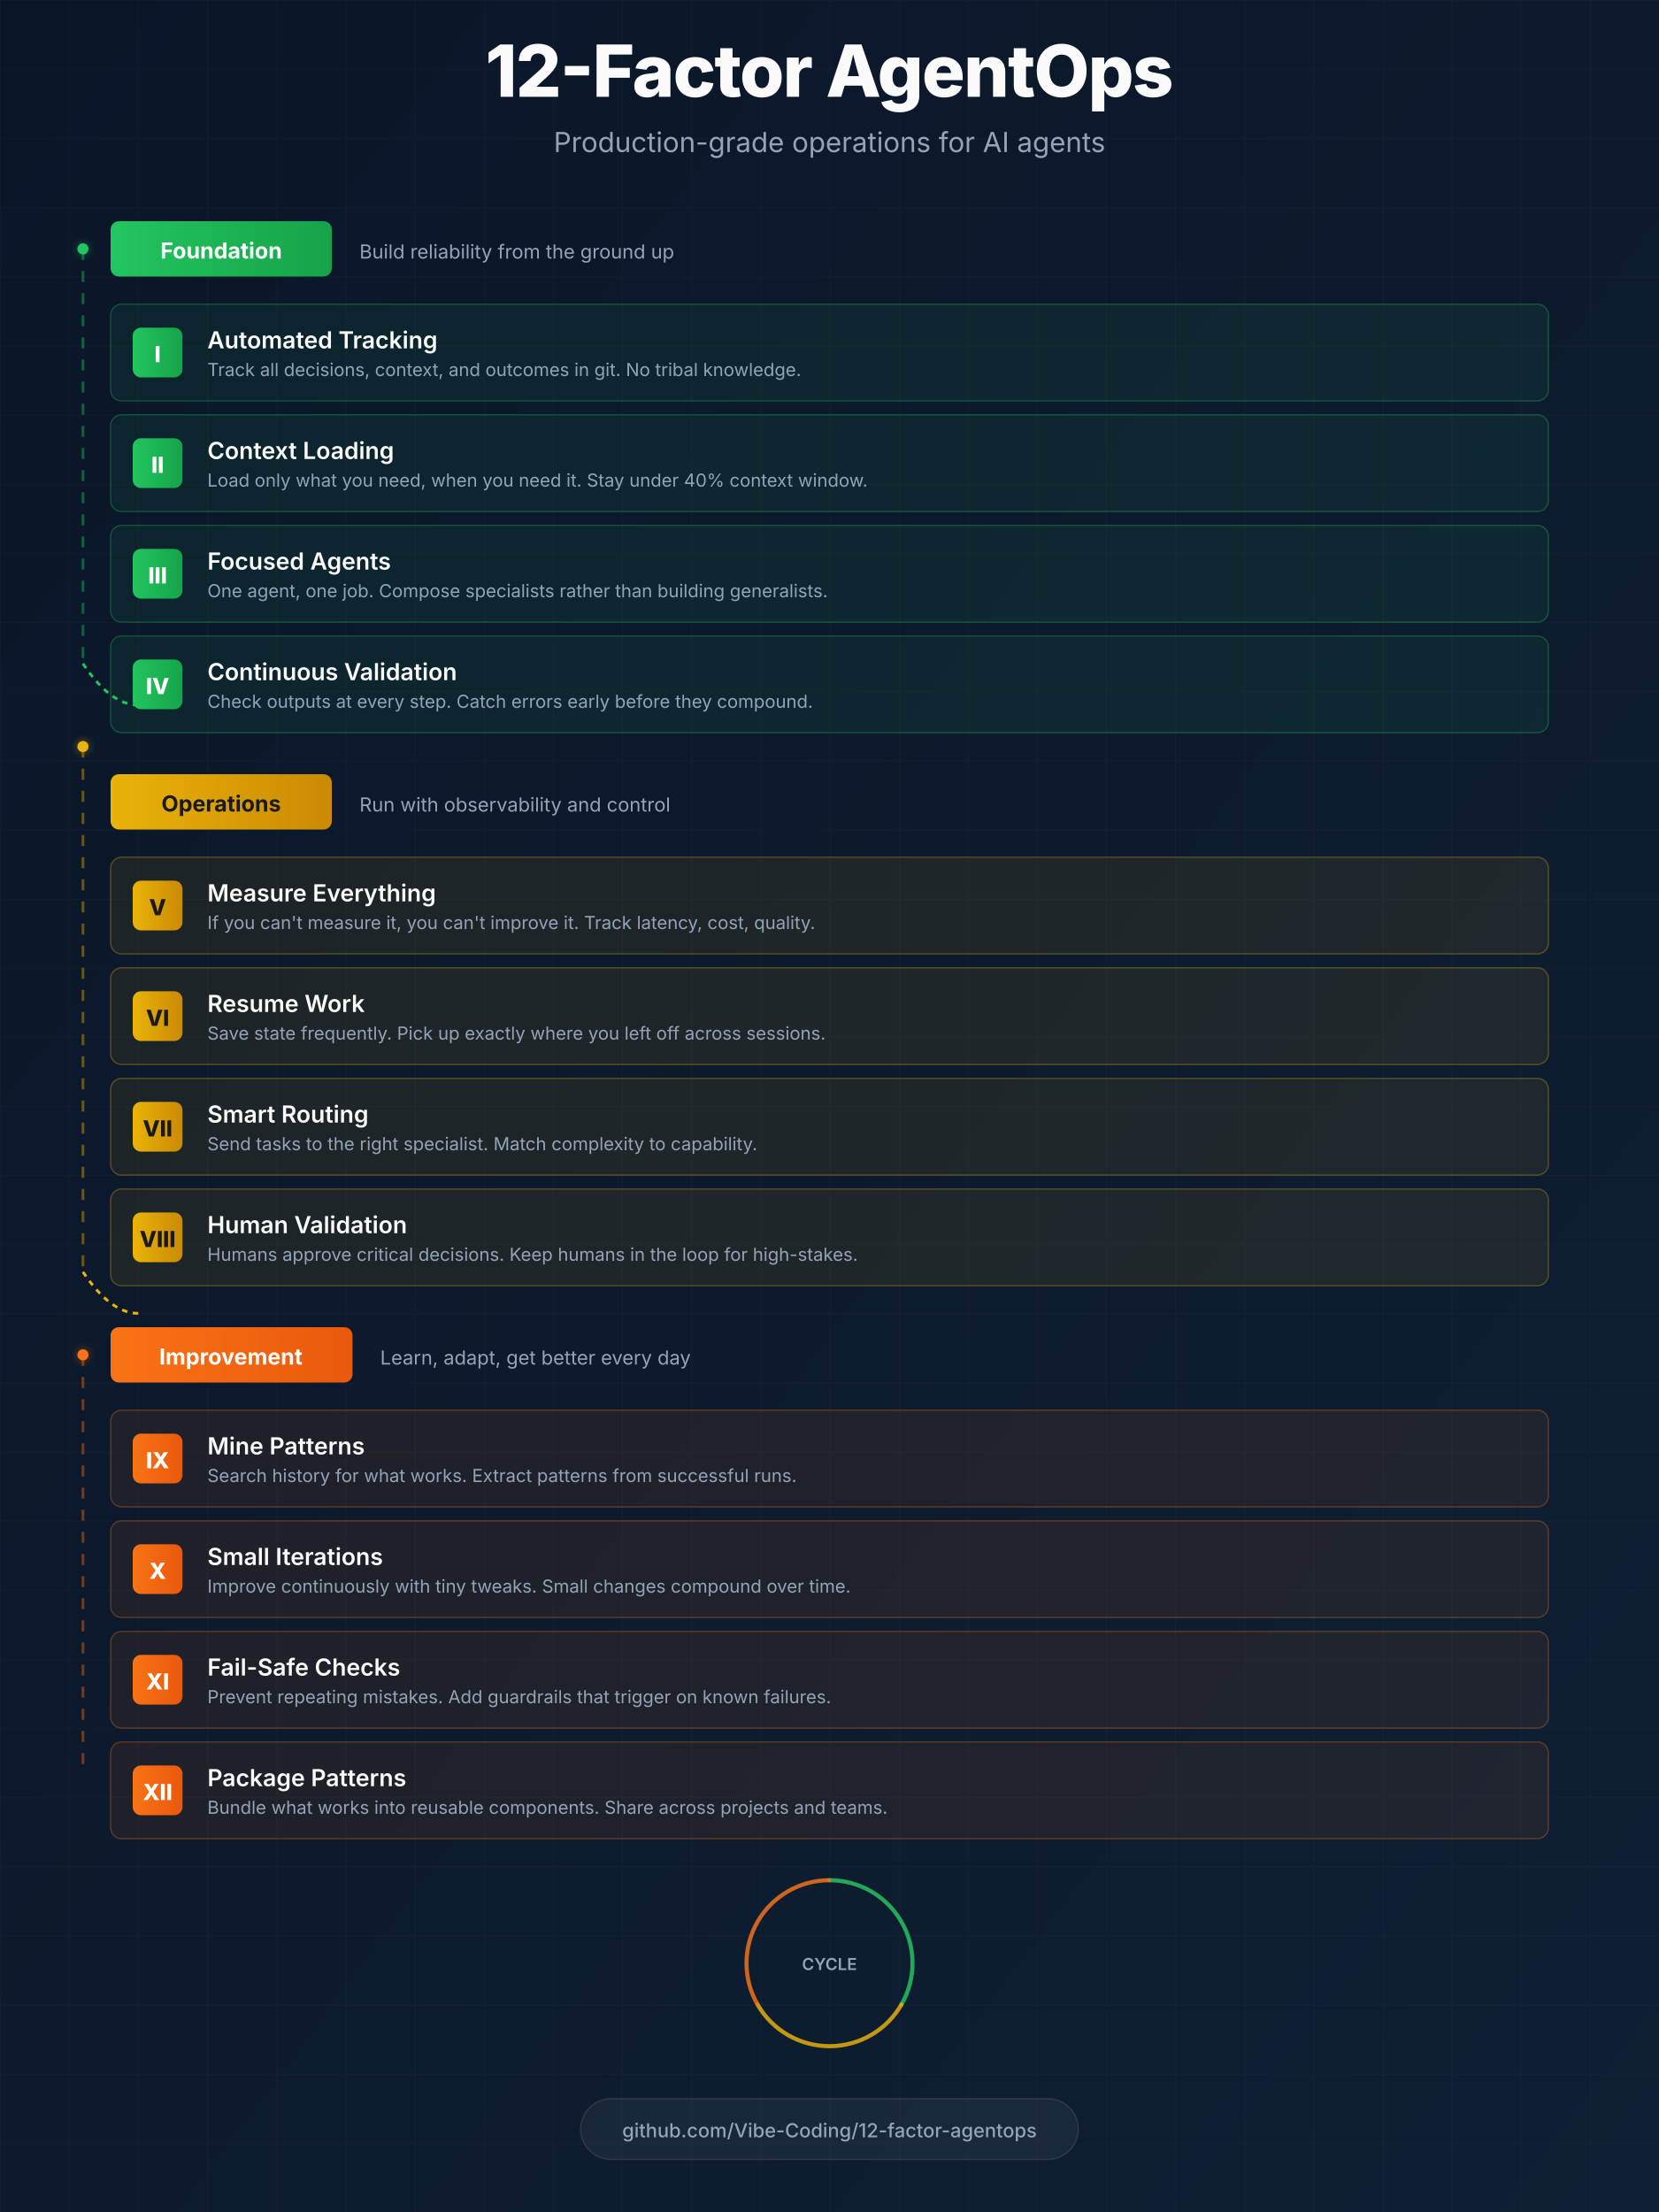
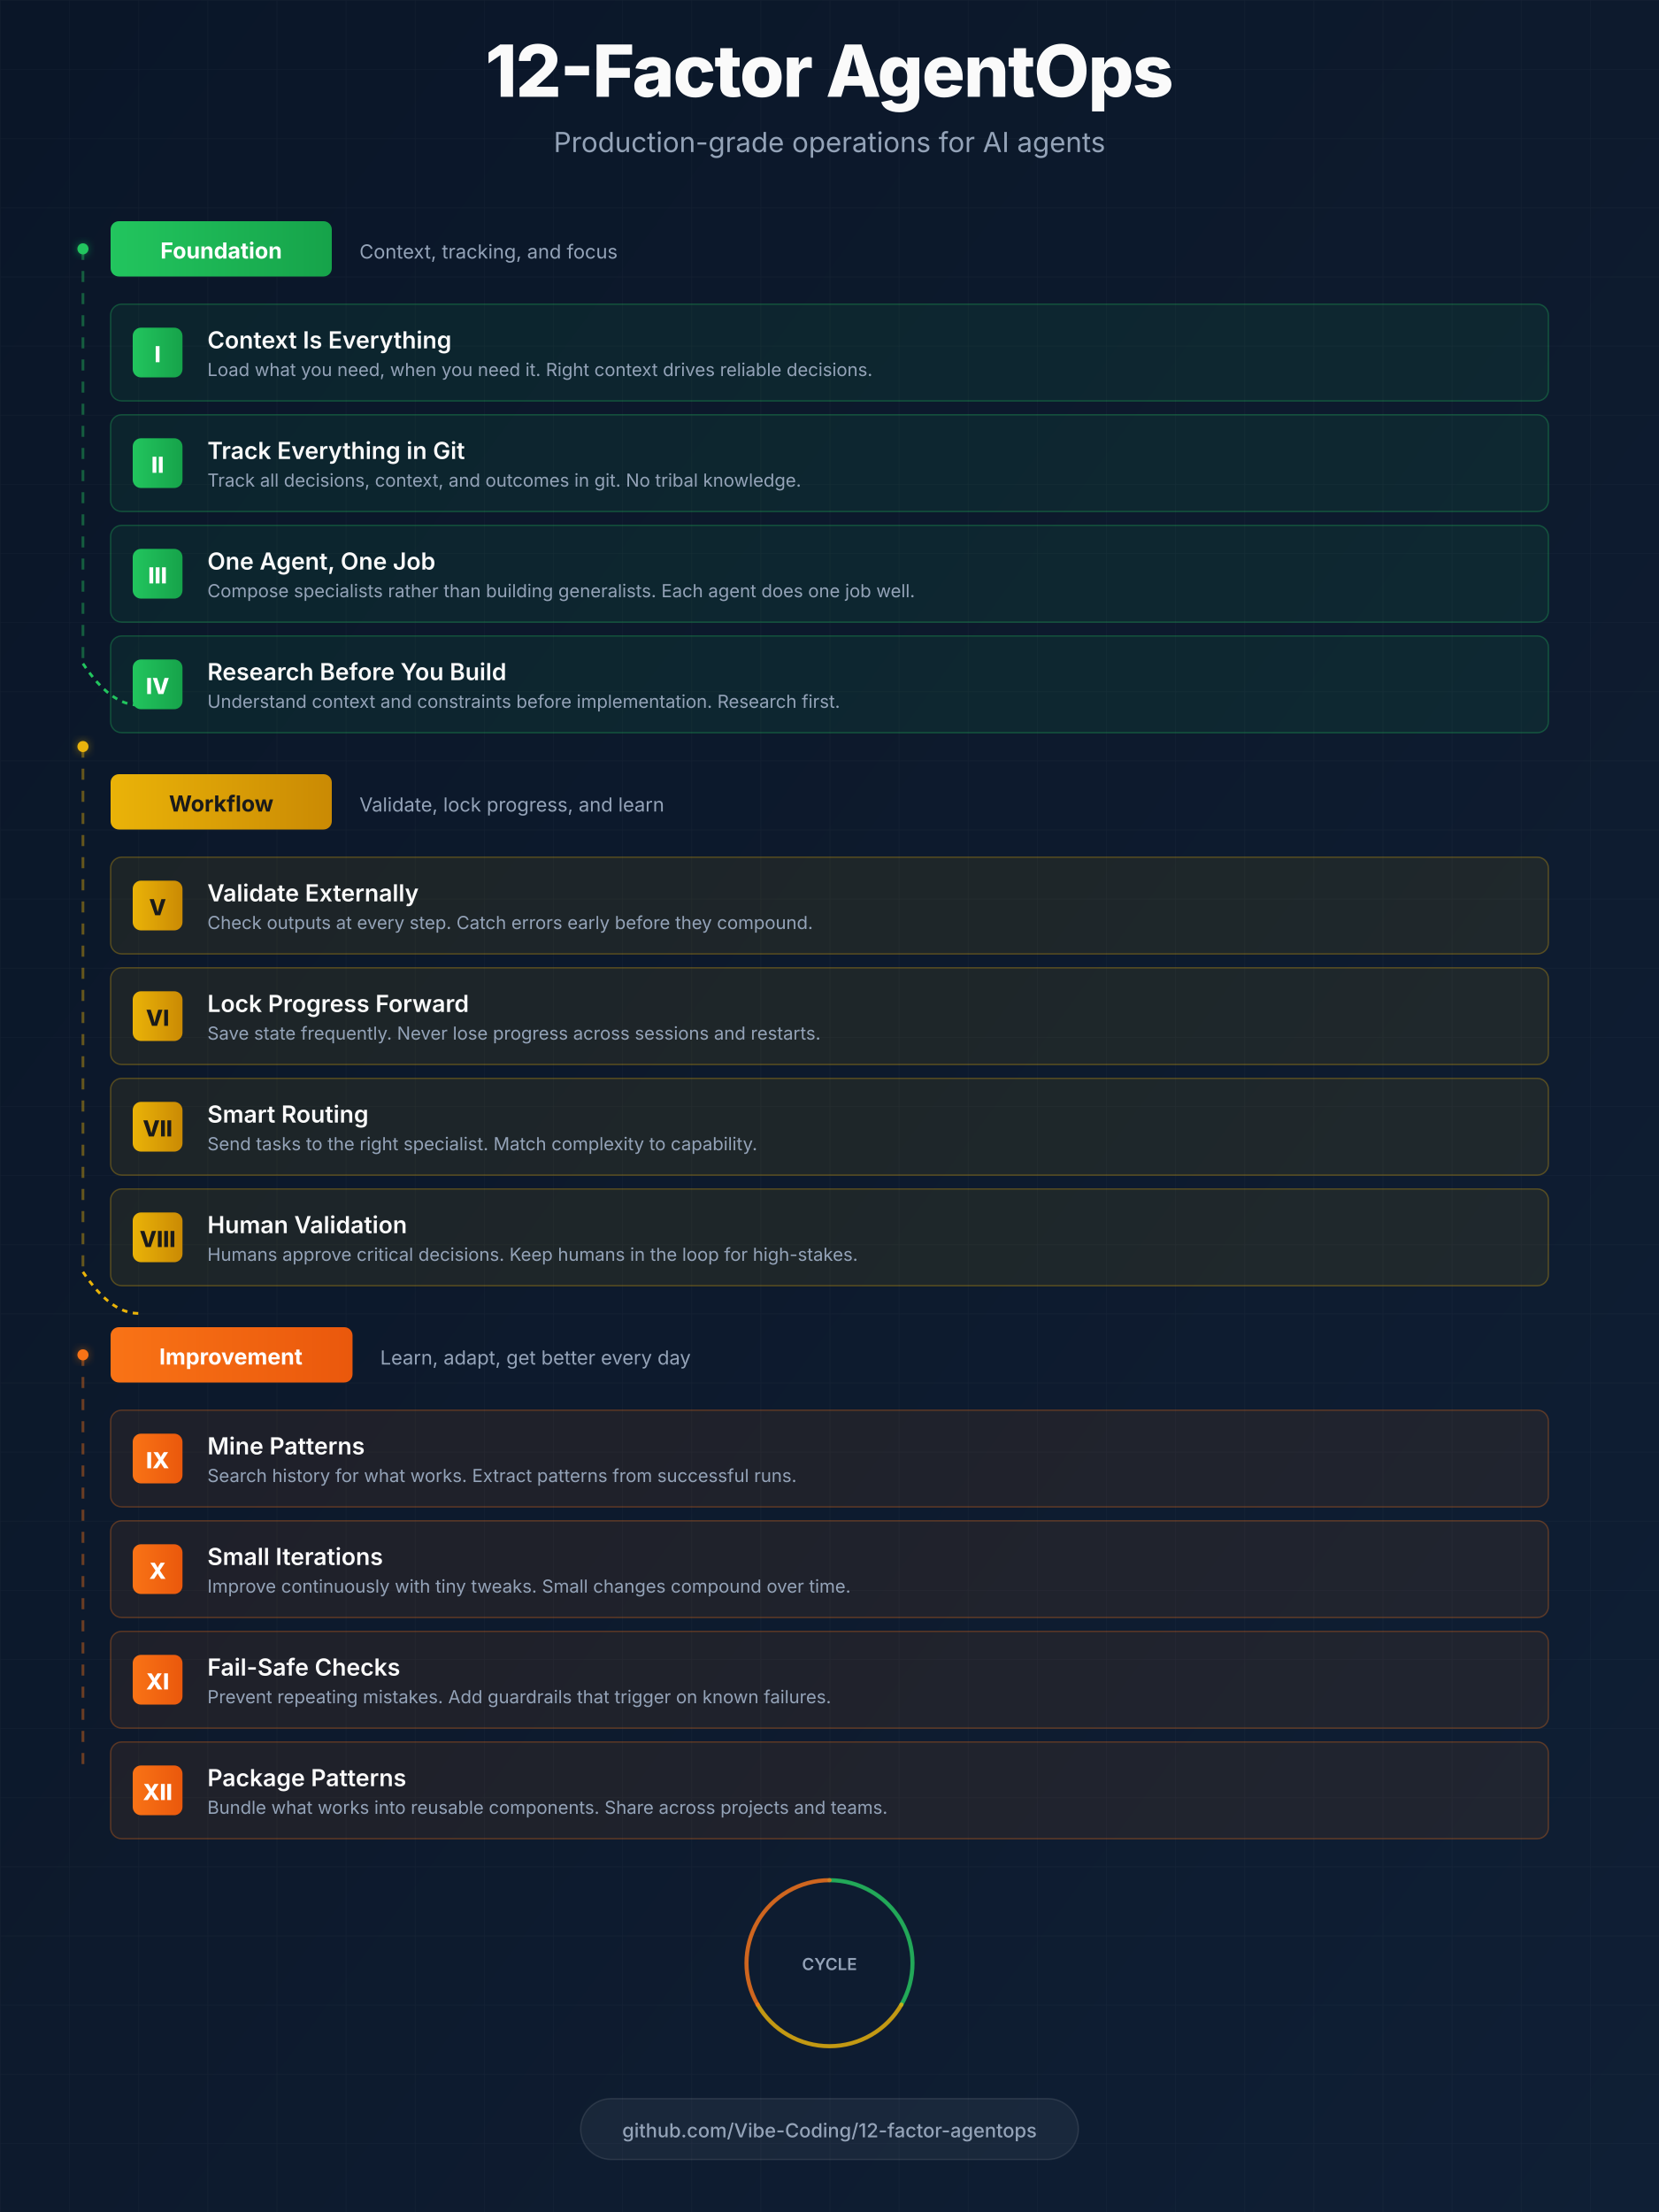
<svg xmlns="http://www.w3.org/2000/svg" viewBox="0 0 1200 1600">
  <defs>
    <linearGradient id="darkBg" x1="0%" y1="0%" x2="100%" y2="100%">
      <stop offset="0%" style="stop-color:#0a1628" />
      <stop offset="50%" style="stop-color:#0d1a2d" />
      <stop offset="100%" style="stop-color:#0f1f35" />
    </linearGradient>
    <linearGradient id="greenGrad" x1="0%" y1="0%" x2="100%" y2="0%">
      <stop offset="0%" style="stop-color:#22c55e" />
      <stop offset="100%" style="stop-color:#16a34a" />
    </linearGradient>
    <linearGradient id="yellowGrad" x1="0%" y1="0%" x2="100%" y2="0%">
      <stop offset="0%" style="stop-color:#eab308" />
      <stop offset="100%" style="stop-color:#ca8a04" />
    </linearGradient>
    <linearGradient id="orangeGrad" x1="0%" y1="0%" x2="100%" y2="0%">
      <stop offset="0%" style="stop-color:#f97316" />
      <stop offset="100%" style="stop-color:#ea580c" />
    </linearGradient>
    <filter id="glowGreen" x="-50%" y="-50%" width="200%" height="200%">
      <feGaussianBlur stdDeviation="3" result="blur" />
      <feFlood flood-color="#22c55e" flood-opacity="0.5" />
      <feComposite in2="blur" operator="in" />
      <feMerge>
        <feMergeNode />
        <feMergeNode in="SourceGraphic" />
      </feMerge>
    </filter>
    <filter id="glowYellow" x="-50%" y="-50%" width="200%" height="200%">
      <feGaussianBlur stdDeviation="3" result="blur" />
      <feFlood flood-color="#eab308" flood-opacity="0.5" />
      <feComposite in2="blur" operator="in" />
      <feMerge>
        <feMergeNode />
        <feMergeNode in="SourceGraphic" />
      </feMerge>
    </filter>
    <filter id="glowOrange" x="-50%" y="-50%" width="200%" height="200%">
      <feGaussianBlur stdDeviation="3" result="blur" />
      <feFlood flood-color="#f97316" flood-opacity="0.5" />
      <feComposite in2="blur" operator="in" />
      <feMerge>
        <feMergeNode />
        <feMergeNode in="SourceGraphic" />
      </feMerge>
    </filter>
    <style>
      /* Animated flowing line */
      @keyframes flowDown {
        0% { stroke-dashoffset: 40; }
        100% { stroke-dashoffset: 0; }
      }

      @keyframes flowPulse {
        0%, 100% { opacity: 0.3; }
        50% { opacity: 1; }
      }

      @keyframes dotFlow {
        0% { transform: translateY(0); opacity: 0; }
        10% { opacity: 1; }
        90% { opacity: 1; }
        100% { transform: translateY(300px); opacity: 0; }
      }

      @keyframes dotFlowLong {
        0% { transform: translateY(0); opacity: 0; }
        5% { opacity: 1; }
        95% { opacity: 1; }
        100% { transform: translateY(380px); opacity: 0; }
      }

      @keyframes connectPulse {
        0%, 100% { stroke-opacity: 0.2; }
        50% { stroke-opacity: 0.6; }
      }

      .flow-line {
        stroke-dasharray: 8 8;
        animation: flowDown 1s linear infinite;
      }

      .flow-dot-green {
        animation: dotFlow 3s ease-in-out infinite;
      }
      .flow-dot-yellow {
        animation: dotFlowLong 4s ease-in-out infinite;
        animation-delay: 1s;
      }
      .flow-dot-orange {
        animation: dotFlow 3s ease-in-out infinite;
        animation-delay: 2s;
      }

      .connect-line {
        animation: connectPulse 2s ease-in-out infinite;
      }
      .connect-line-2 {
        animation: connectPulse 2s ease-in-out infinite;
        animation-delay: 1s;
      }

      /* Factor highlight on hover simulation via animation */
      @keyframes factorGlow {
        0%, 8.33%, 100% { opacity: 1; }
        4.165% { opacity: 0.6; }
      }

      .factor-card {
        transition: all 0.3s ease;
      }
    </style>
  </defs>
  <rect width="1200" height="1600" fill="url(#darkBg)" />
  <pattern id="grid" width="50" height="50" patternUnits="userSpaceOnUse">
    <path d="M 50 0 L 0 0 0 50" fill="none" stroke="rgba(255,255,255,0.03)" stroke-width="1" />
  </pattern>
  <rect width="1200" height="1600" fill="url(#grid)" />
  <text x="600" y="70" text-anchor="middle" font-family="Inter, -apple-system, sans-serif" font-size="52" font-weight="800" fill="#FAFAFA" letter-spacing="-0.02em">
    12-Factor AgentOps
  </text>
  <text x="600" y="110" text-anchor="middle" font-family="Inter, -apple-system, sans-serif" font-size="20" font-weight="400" fill="#94a3b8">
    Production-grade operations for AI agents
  </text>
  <line x1="60" y1="180" x2="60" y2="480" stroke="#22c55e" stroke-width="2" class="flow-line" opacity="0.4" />
  <circle class="flow-dot-green" cx="60" cy="180" r="4" fill="#22c55e" filter="url(#glowGreen)" />
  <line x1="60" y1="540" x2="60" y2="920" stroke="#eab308" stroke-width="2" class="flow-line" opacity="0.4" />
  <circle class="flow-dot-yellow" cx="60" cy="540" r="4" fill="#eab308" filter="url(#glowYellow)" />
  <line x1="60" y1="980" x2="60" y2="1280" stroke="#f97316" stroke-width="2" class="flow-line" opacity="0.4" />
  <circle class="flow-dot-orange" cx="60" cy="980" r="4" fill="#f97316" filter="url(#glowOrange)" />
  <path d="M 60 480 Q 80 510 100 510" stroke="#22c55e" stroke-width="2" fill="none" class="connect-line" stroke-dasharray="4 4" />
  <path d="M 60 920 Q 80 950 100 950" stroke="#eab308" stroke-width="2" fill="none" class="connect-line-2" stroke-dasharray="4 4" />
  <g transform="translate(80, 160)">
    <rect x="0" y="0" width="160" height="40" rx="6" fill="url(#greenGrad)" />
    <text x="80" y="27" text-anchor="middle" font-family="Inter, sans-serif" font-size="16" font-weight="700" fill="#FFFFFF">Foundation</text>
-     <text x="180" y="27" font-family="Inter, sans-serif" font-size="14" font-weight="400" fill="#94a3b8">Build reliability from the ground up</text>
+     <text x="180" y="27" font-family="Inter, sans-serif" font-size="14" font-weight="400" fill="#94a3b8">Context, tracking, and focus</text>
    <g class="factor-card" transform="translate(0, 60)">
      <rect x="0" y="0" width="1040" height="70" rx="8" fill="rgba(34,197,94,0.08)" stroke="rgba(34,197,94,0.3)" stroke-width="1" />
      <rect x="16" y="17" width="36" height="36" rx="6" fill="url(#greenGrad)" />
      <text x="34" y="42" text-anchor="middle" font-family="Inter, sans-serif" font-size="16" font-weight="800" fill="#FFFFFF">I</text>
-       <text x="70" y="32" font-family="Inter, sans-serif" font-size="17" font-weight="600" fill="#FAFAFA">Automated Tracking</text>
+       <text x="70" y="32" font-family="Inter, sans-serif" font-size="17" font-weight="600" fill="#FAFAFA">Context Is Everything</text>
+       <text x="70" y="52" font-family="Inter, sans-serif" font-size="13" fill="#94a3b8">Load what you need, when you need it. Right context drives reliable decisions.</text>
+     </g>
+     <g class="factor-card" transform="translate(0, 140)">
+       <rect x="0" y="0" width="1040" height="70" rx="8" fill="rgba(34,197,94,0.08)" stroke="rgba(34,197,94,0.3)" stroke-width="1" />
+       <rect x="16" y="17" width="36" height="36" rx="6" fill="url(#greenGrad)" />
+       <text x="34" y="42" text-anchor="middle" font-family="Inter, sans-serif" font-size="16" font-weight="800" fill="#FFFFFF">II</text>
+       <text x="70" y="32" font-family="Inter, sans-serif" font-size="17" font-weight="600" fill="#FAFAFA">Track Everything in Git</text>
      <text x="70" y="52" font-family="Inter, sans-serif" font-size="13" fill="#94a3b8">Track all decisions, context, and outcomes in git. No tribal knowledge.</text>
    </g>
-     <g class="factor-card" transform="translate(0, 140)">
-       <rect x="0" y="0" width="1040" height="70" rx="8" fill="rgba(34,197,94,0.08)" stroke="rgba(34,197,94,0.3)" stroke-width="1" />
-       <rect x="16" y="17" width="36" height="36" rx="6" fill="url(#greenGrad)" />
-       <text x="34" y="42" text-anchor="middle" font-family="Inter, sans-serif" font-size="16" font-weight="800" fill="#FFFFFF">II</text>
-       <text x="70" y="32" font-family="Inter, sans-serif" font-size="17" font-weight="600" fill="#FAFAFA">Context Loading</text>
-       <text x="70" y="52" font-family="Inter, sans-serif" font-size="13" fill="#94a3b8">Load only what you need, when you need it. Stay under 40% context window.</text>
-     </g>
    <g class="factor-card" transform="translate(0, 220)">
      <rect x="0" y="0" width="1040" height="70" rx="8" fill="rgba(34,197,94,0.08)" stroke="rgba(34,197,94,0.3)" stroke-width="1" />
      <rect x="16" y="17" width="36" height="36" rx="6" fill="url(#greenGrad)" />
      <text x="34" y="42" text-anchor="middle" font-family="Inter, sans-serif" font-size="16" font-weight="800" fill="#FFFFFF">III</text>
-       <text x="70" y="32" font-family="Inter, sans-serif" font-size="17" font-weight="600" fill="#FAFAFA">Focused Agents</text>
-       <text x="70" y="52" font-family="Inter, sans-serif" font-size="13" fill="#94a3b8">One agent, one job. Compose specialists rather than building generalists.</text>
+       <text x="70" y="32" font-family="Inter, sans-serif" font-size="17" font-weight="600" fill="#FAFAFA">One Agent, One Job</text>
+       <text x="70" y="52" font-family="Inter, sans-serif" font-size="13" fill="#94a3b8">Compose specialists rather than building generalists. Each agent does one job well.</text>
    </g>
    <g class="factor-card" transform="translate(0, 300)">
      <rect x="0" y="0" width="1040" height="70" rx="8" fill="rgba(34,197,94,0.08)" stroke="rgba(34,197,94,0.3)" stroke-width="1" />
      <rect x="16" y="17" width="36" height="36" rx="6" fill="url(#greenGrad)" />
      <text x="34" y="42" text-anchor="middle" font-family="Inter, sans-serif" font-size="16" font-weight="800" fill="#FFFFFF">IV</text>
-       <text x="70" y="32" font-family="Inter, sans-serif" font-size="17" font-weight="600" fill="#FAFAFA">Continuous Validation</text>
-       <text x="70" y="52" font-family="Inter, sans-serif" font-size="13" fill="#94a3b8">Check outputs at every step. Catch errors early before they compound.</text>
+       <text x="70" y="32" font-family="Inter, sans-serif" font-size="17" font-weight="600" fill="#FAFAFA">Research Before You Build</text>
+       <text x="70" y="52" font-family="Inter, sans-serif" font-size="13" fill="#94a3b8">Understand context and constraints before implementation. Research first.</text>
    </g>
  </g>
  <g transform="translate(80, 560)">
    <rect x="0" y="0" width="160" height="40" rx="6" fill="url(#yellowGrad)" />
-     <text x="80" y="27" text-anchor="middle" font-family="Inter, sans-serif" font-size="16" font-weight="700" fill="#1a1a1a">Operations</text>
-     <text x="180" y="27" font-family="Inter, sans-serif" font-size="14" font-weight="400" fill="#94a3b8">Run with observability and control</text>
+     <text x="80" y="27" text-anchor="middle" font-family="Inter, sans-serif" font-size="16" font-weight="700" fill="#1a1a1a">Workflow</text>
+     <text x="180" y="27" font-family="Inter, sans-serif" font-size="14" font-weight="400" fill="#94a3b8">Validate, lock progress, and learn</text>
    <g class="factor-card" transform="translate(0, 60)">
      <rect x="0" y="0" width="1040" height="70" rx="8" fill="rgba(234,179,8,0.08)" stroke="rgba(234,179,8,0.3)" stroke-width="1" />
      <rect x="16" y="17" width="36" height="36" rx="6" fill="url(#yellowGrad)" />
      <text x="34" y="42" text-anchor="middle" font-family="Inter, sans-serif" font-size="16" font-weight="800" fill="#1a1a1a">V</text>
-       <text x="70" y="32" font-family="Inter, sans-serif" font-size="17" font-weight="600" fill="#FAFAFA">Measure Everything</text>
-       <text x="70" y="52" font-family="Inter, sans-serif" font-size="13" fill="#94a3b8">If you can't measure it, you can't improve it. Track latency, cost, quality.</text>
+       <text x="70" y="32" font-family="Inter, sans-serif" font-size="17" font-weight="600" fill="#FAFAFA">Validate Externally</text>
+       <text x="70" y="52" font-family="Inter, sans-serif" font-size="13" fill="#94a3b8">Check outputs at every step. Catch errors early before they compound.</text>
    </g>
    <g class="factor-card" transform="translate(0, 140)">
      <rect x="0" y="0" width="1040" height="70" rx="8" fill="rgba(234,179,8,0.08)" stroke="rgba(234,179,8,0.3)" stroke-width="1" />
      <rect x="16" y="17" width="36" height="36" rx="6" fill="url(#yellowGrad)" />
      <text x="34" y="42" text-anchor="middle" font-family="Inter, sans-serif" font-size="16" font-weight="800" fill="#1a1a1a">VI</text>
-       <text x="70" y="32" font-family="Inter, sans-serif" font-size="17" font-weight="600" fill="#FAFAFA">Resume Work</text>
-       <text x="70" y="52" font-family="Inter, sans-serif" font-size="13" fill="#94a3b8">Save state frequently. Pick up exactly where you left off across sessions.</text>
+       <text x="70" y="32" font-family="Inter, sans-serif" font-size="17" font-weight="600" fill="#FAFAFA">Lock Progress Forward</text>
+       <text x="70" y="52" font-family="Inter, sans-serif" font-size="13" fill="#94a3b8">Save state frequently. Never lose progress across sessions and restarts.</text>
    </g>
    <g class="factor-card" transform="translate(0, 220)">
      <rect x="0" y="0" width="1040" height="70" rx="8" fill="rgba(234,179,8,0.08)" stroke="rgba(234,179,8,0.3)" stroke-width="1" />
      <rect x="16" y="17" width="36" height="36" rx="6" fill="url(#yellowGrad)" />
      <text x="34" y="42" text-anchor="middle" font-family="Inter, sans-serif" font-size="16" font-weight="800" fill="#1a1a1a">VII</text>
      <text x="70" y="32" font-family="Inter, sans-serif" font-size="17" font-weight="600" fill="#FAFAFA">Smart Routing</text>
      <text x="70" y="52" font-family="Inter, sans-serif" font-size="13" fill="#94a3b8">Send tasks to the right specialist. Match complexity to capability.</text>
    </g>
    <g class="factor-card" transform="translate(0, 300)">
      <rect x="0" y="0" width="1040" height="70" rx="8" fill="rgba(234,179,8,0.08)" stroke="rgba(234,179,8,0.3)" stroke-width="1" />
      <rect x="16" y="17" width="36" height="36" rx="6" fill="url(#yellowGrad)" />
      <text x="34" y="42" text-anchor="middle" font-family="Inter, sans-serif" font-size="16" font-weight="800" fill="#1a1a1a">VIII</text>
      <text x="70" y="32" font-family="Inter, sans-serif" font-size="17" font-weight="600" fill="#FAFAFA">Human Validation</text>
      <text x="70" y="52" font-family="Inter, sans-serif" font-size="13" fill="#94a3b8">Humans approve critical decisions. Keep humans in the loop for high-stakes.</text>
    </g>
  </g>
  <g transform="translate(80, 960)">
    <rect x="0" y="0" width="175" height="40" rx="6" fill="url(#orangeGrad)" />
    <text x="87" y="27" text-anchor="middle" font-family="Inter, sans-serif" font-size="16" font-weight="700" fill="#FFFFFF">Improvement</text>
    <text x="195" y="27" font-family="Inter, sans-serif" font-size="14" font-weight="400" fill="#94a3b8">Learn, adapt, get better every day</text>
    <g class="factor-card" transform="translate(0, 60)">
      <rect x="0" y="0" width="1040" height="70" rx="8" fill="rgba(249,115,22,0.08)" stroke="rgba(249,115,22,0.3)" stroke-width="1" />
      <rect x="16" y="17" width="36" height="36" rx="6" fill="url(#orangeGrad)" />
      <text x="34" y="42" text-anchor="middle" font-family="Inter, sans-serif" font-size="16" font-weight="800" fill="#FFFFFF">IX</text>
      <text x="70" y="32" font-family="Inter, sans-serif" font-size="17" font-weight="600" fill="#FAFAFA">Mine Patterns</text>
      <text x="70" y="52" font-family="Inter, sans-serif" font-size="13" fill="#94a3b8">Search history for what works. Extract patterns from successful runs.</text>
    </g>
    <g class="factor-card" transform="translate(0, 140)">
      <rect x="0" y="0" width="1040" height="70" rx="8" fill="rgba(249,115,22,0.08)" stroke="rgba(249,115,22,0.3)" stroke-width="1" />
      <rect x="16" y="17" width="36" height="36" rx="6" fill="url(#orangeGrad)" />
      <text x="34" y="42" text-anchor="middle" font-family="Inter, sans-serif" font-size="16" font-weight="800" fill="#FFFFFF">X</text>
      <text x="70" y="32" font-family="Inter, sans-serif" font-size="17" font-weight="600" fill="#FAFAFA">Small Iterations</text>
      <text x="70" y="52" font-family="Inter, sans-serif" font-size="13" fill="#94a3b8">Improve continuously with tiny tweaks. Small changes compound over time.</text>
    </g>
    <g class="factor-card" transform="translate(0, 220)">
      <rect x="0" y="0" width="1040" height="70" rx="8" fill="rgba(249,115,22,0.08)" stroke="rgba(249,115,22,0.3)" stroke-width="1" />
      <rect x="16" y="17" width="36" height="36" rx="6" fill="url(#orangeGrad)" />
      <text x="34" y="42" text-anchor="middle" font-family="Inter, sans-serif" font-size="16" font-weight="800" fill="#FFFFFF">XI</text>
      <text x="70" y="32" font-family="Inter, sans-serif" font-size="17" font-weight="600" fill="#FAFAFA">Fail-Safe Checks</text>
      <text x="70" y="52" font-family="Inter, sans-serif" font-size="13" fill="#94a3b8">Prevent repeating mistakes. Add guardrails that trigger on known failures.</text>
    </g>
    <g class="factor-card" transform="translate(0, 300)">
      <rect x="0" y="0" width="1040" height="70" rx="8" fill="rgba(249,115,22,0.08)" stroke="rgba(249,115,22,0.3)" stroke-width="1" />
      <rect x="16" y="17" width="36" height="36" rx="6" fill="url(#orangeGrad)" />
      <text x="34" y="42" text-anchor="middle" font-family="Inter, sans-serif" font-size="16" font-weight="800" fill="#FFFFFF">XII</text>
      <text x="70" y="32" font-family="Inter, sans-serif" font-size="17" font-weight="600" fill="#FAFAFA">Package Patterns</text>
      <text x="70" y="52" font-family="Inter, sans-serif" font-size="13" fill="#94a3b8">Bundle what works into reusable components. Share across projects and teams.</text>
    </g>
  </g>
  <g transform="translate(600, 1420)">
    <circle cx="0" cy="0" r="60" fill="none" stroke="rgba(255,255,255,0.1)" stroke-width="2" />
    <path d="M 0 -60 A 60 60 0 0 1 52 30" fill="none" stroke="#22c55e" stroke-width="3" stroke-linecap="round" opacity="0.8">
      <animate attributeName="stroke-dashoffset" from="100" to="0" dur="2s" repeatCount="indefinite" />
    </path>
    <path d="M 52 30 A 60 60 0 0 1 -52 30" fill="none" stroke="#eab308" stroke-width="3" stroke-linecap="round" opacity="0.8">
      <animate attributeName="stroke-dashoffset" from="100" to="0" dur="2s" begin="0.67s" repeatCount="indefinite" />
    </path>
    <path d="M -52 30 A 60 60 0 0 1 0 -60" fill="none" stroke="#f97316" stroke-width="3" stroke-linecap="round" opacity="0.8">
      <animate attributeName="stroke-dashoffset" from="100" to="0" dur="2s" begin="1.33s" repeatCount="indefinite" />
    </path>
    <text x="0" y="5" text-anchor="middle" font-family="Inter, sans-serif" font-size="12" font-weight="600" fill="#94a3b8">CYCLE</text>
  </g>
  <g transform="translate(600, 1540)">
    <rect x="-180" y="-22" width="360" height="44" rx="22" fill="rgba(255,255,255,0.05)" stroke="rgba(255,255,255,0.1)" stroke-width="1" />
    <text x="0" y="6" text-anchor="middle" font-family="Inter, sans-serif" font-size="14" font-weight="500" fill="#94a3b8">
      github.com/Vibe-Coding/12-factor-agentops
    </text>
  </g>
</svg>
